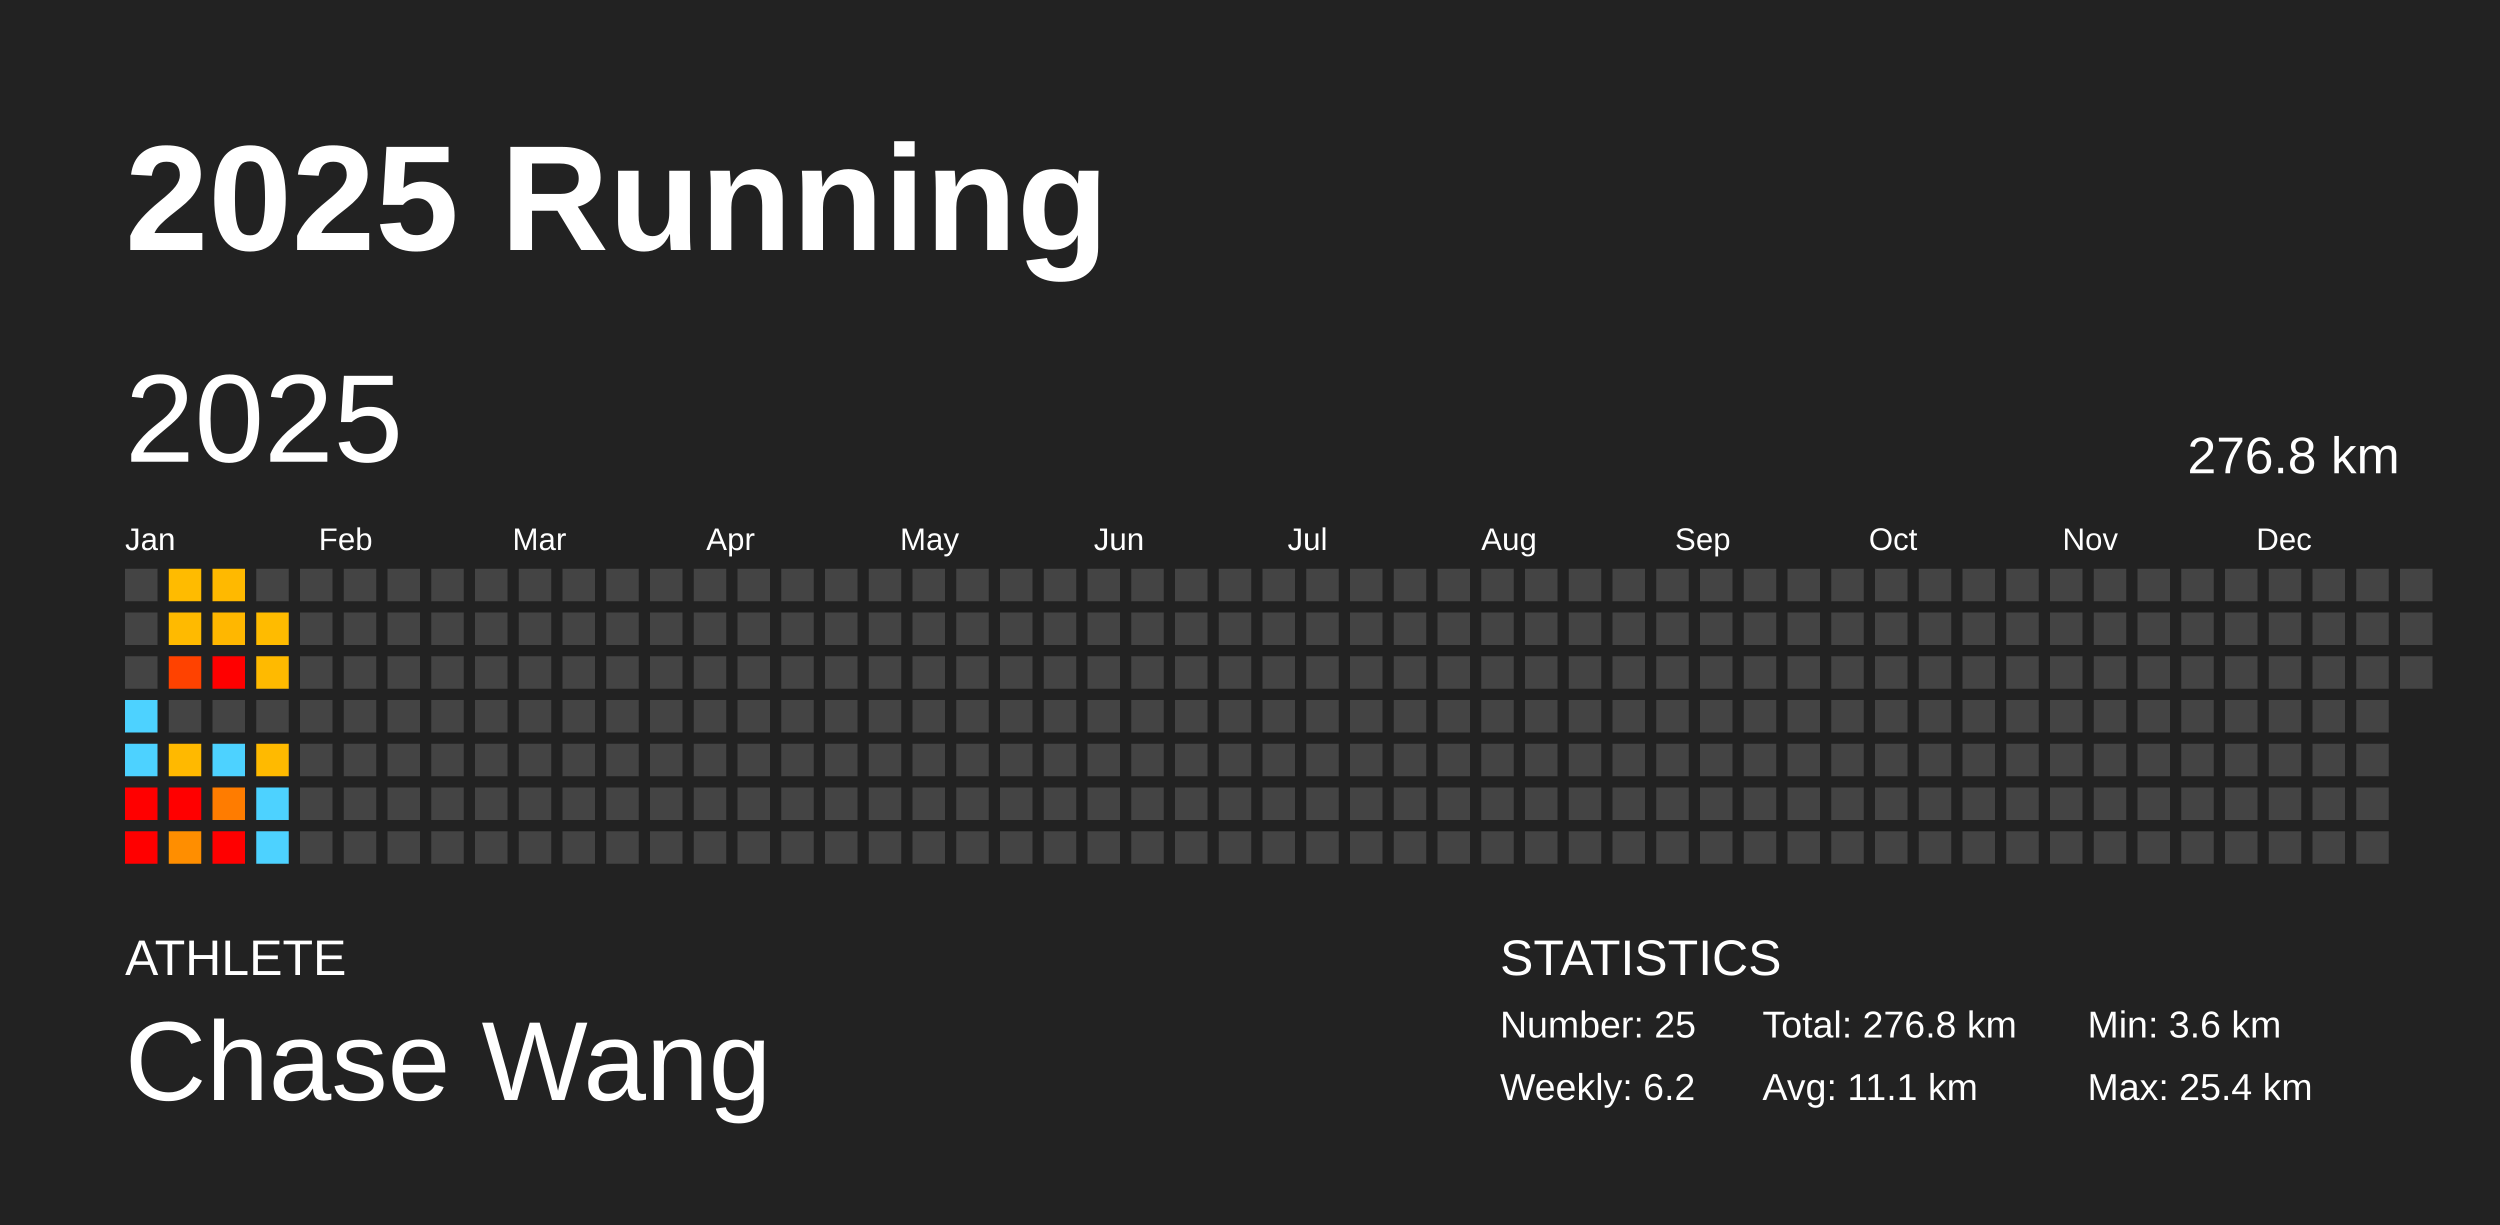
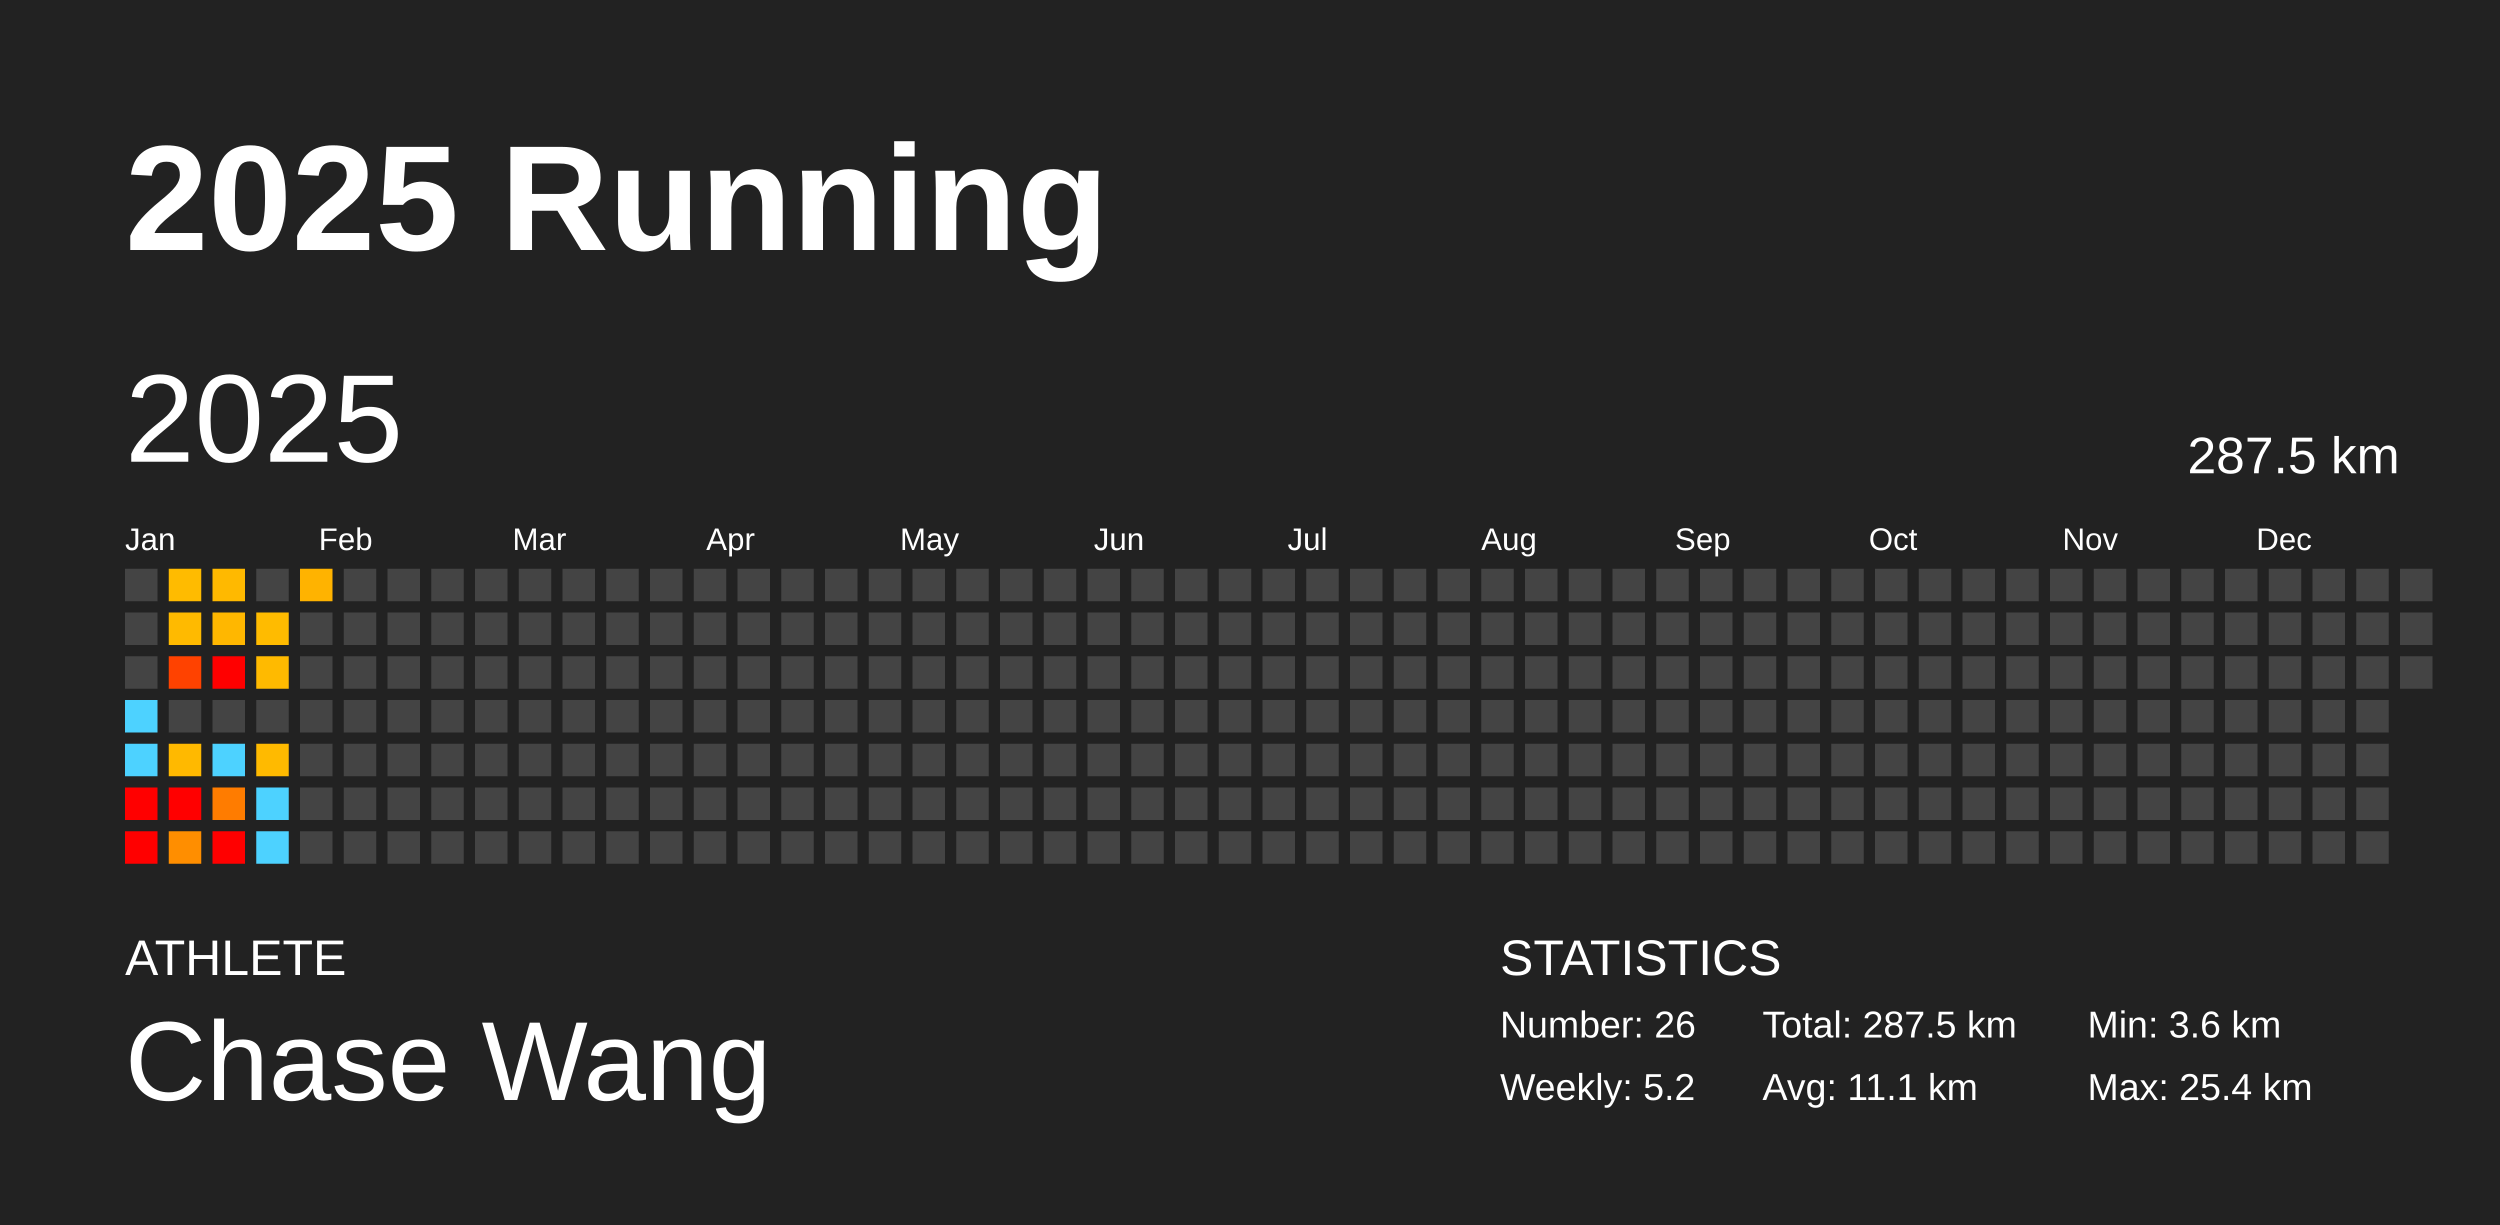
<svg xmlns="http://www.w3.org/2000/svg" baseProfile="full" height="98mm" version="1.1" viewBox="0,0,200,98" width="200mm">
  <defs />
  <rect fill="#222222" height="98" width="200" x="0" y="0" />
  <text fill="#FFFFFF" style="font-size:12px; font-family:Arial; font-weight:bold;" x="10" y="20">2025 Running</text>
  <text fill="#FFFFFF" style="font-size:4px; font-family:Arial" x="10" y="78">ATHLETE</text>
  <text fill="#FFFFFF" style="font-size:9px; font-family:Arial" x="10" y="88">Chase Wang</text>
  <text fill="#FFFFFF" style="font-size:4px; font-family:Arial" x="120" y="78">STATISTICS</text>
-   <text fill="#FFFFFF" style="font-size:3px; font-family:Arial" x="120" y="83">Number: 25</text>
-   <text fill="#FFFFFF" style="font-size:3px; font-family:Arial" x="120" y="88">Weekly: 6.2</text>
-   <text fill="#FFFFFF" style="font-size:3px; font-family:Arial" x="141" y="83">Total: 276.8 km</text>
+   <text fill="#FFFFFF" style="font-size:3px; font-family:Arial" x="120" y="83">Number: 26</text>
+   <text fill="#FFFFFF" style="font-size:3px; font-family:Arial" x="120" y="88">Weekly: 5.2</text>
+   <text fill="#FFFFFF" style="font-size:3px; font-family:Arial" x="141" y="83">Total: 287.5 km</text>
  <text fill="#FFFFFF" style="font-size:3px; font-family:Arial" x="141" y="88">Avg: 11.1 km</text>
  <text fill="#FFFFFF" style="font-size:3px; font-family:Arial" x="167" y="83">Min: 3.6 km</text>
  <text fill="#FFFFFF" style="font-size:3px; font-family:Arial" x="167" y="88">Max: 25.4 km</text>
  <text dominant-baseline="hanging" fill="#FFFFFF" style="font-size:10.0px; font-family:Arial;" x="10" y="30">2025</text>
-   <text dominant-baseline="hanging" fill="#FFFFFF" style="font-size:4.125px; font-family:Arial;" x="175" y="35">276.8 km</text>
+   <text dominant-baseline="hanging" fill="#FFFFFF" style="font-size:4.125px; font-family:Arial;" x="175" y="35">287.5 km</text>
  <text fill="#FFFFFF" style="font-size:2.5px; font-family:Arial" x="10.0" y="44">Jan</text>
  <text fill="#FFFFFF" style="font-size:2.5px; font-family:Arial" x="25.5" y="44">Feb</text>
  <text fill="#FFFFFF" style="font-size:2.5px; font-family:Arial" x="41.0" y="44">Mar</text>
  <text fill="#FFFFFF" style="font-size:2.5px; font-family:Arial" x="56.5" y="44">Apr</text>
  <text fill="#FFFFFF" style="font-size:2.5px; font-family:Arial" x="72.0" y="44">May</text>
  <text fill="#FFFFFF" style="font-size:2.5px; font-family:Arial" x="87.5" y="44">Jun</text>
  <text fill="#FFFFFF" style="font-size:2.5px; font-family:Arial" x="103.0" y="44">Jul</text>
  <text fill="#FFFFFF" style="font-size:2.5px; font-family:Arial" x="118.5" y="44">Aug</text>
  <text fill="#FFFFFF" style="font-size:2.5px; font-family:Arial" x="134.0" y="44">Sep</text>
  <text fill="#FFFFFF" style="font-size:2.5px; font-family:Arial" x="149.5" y="44">Oct</text>
  <text fill="#FFFFFF" style="font-size:2.5px; font-family:Arial" x="165.0" y="44">Nov</text>
  <text fill="#FFFFFF" style="font-size:2.5px; font-family:Arial" x="180.5" y="44">Dec</text>
  <rect fill="#444444" height="2.6" width="2.6" x="10.0" y="45.5" />
  <rect fill="#444444" height="2.6" width="2.6" x="10.0" y="49.0" />
  <rect fill="#444444" height="2.6" width="2.6" x="10.0" y="52.5" />
  <rect fill="#4dd2ff" height="2.6" width="2.6" x="10.0" y="56.0" />
  <rect fill="#4dd2ff" height="2.6" width="2.6" x="10.0" y="59.5" />
  <rect fill="red" height="2.6" width="2.6" x="10.0" y="63.0" />
  <rect fill="red" height="2.6" width="2.6" x="10.0" y="66.5" />
  <rect fill="#ffbb00" height="2.6" width="2.6" x="13.5" y="45.5" />
  <rect fill="#ffba00" height="2.6" width="2.6" x="13.5" y="49.0" />
  <rect fill="#ff4200" height="2.6" width="2.6" x="13.5" y="52.5" />
  <rect fill="#444444" height="2.6" width="2.6" x="13.5" y="56.0" />
  <rect fill="#ffb900" height="2.6" width="2.6" x="13.5" y="59.5" />
  <rect fill="red" height="2.6" width="2.6" x="13.5" y="63.0" />
  <rect fill="#ff8e00" height="2.6" width="2.6" x="13.5" y="66.5" />
  <rect fill="#ffb900" height="2.6" width="2.6" x="17.0" y="45.5" />
  <rect fill="#ffb700" height="2.6" width="2.6" x="17.0" y="49.0" />
  <rect fill="red" height="2.6" width="2.6" x="17.0" y="52.5" />
  <rect fill="#444444" height="2.6" width="2.6" x="17.0" y="56.0" />
  <rect fill="#4dd2ff" height="2.6" width="2.6" x="17.0" y="59.5" />
  <rect fill="#ff7c00" height="2.6" width="2.6" x="17.0" y="63.0" />
  <rect fill="red" height="2.6" width="2.6" x="17.0" y="66.5" />
  <rect fill="#444444" height="2.6" width="2.6" x="20.5" y="45.5" />
  <rect fill="#ffbb00" height="2.6" width="2.6" x="20.5" y="49.0" />
  <rect fill="#ffba00" height="2.6" width="2.6" x="20.5" y="52.5" />
  <rect fill="#444444" height="2.6" width="2.6" x="20.5" y="56.0" />
  <rect fill="#ffba00" height="2.6" width="2.6" x="20.5" y="59.5" />
  <rect fill="#4dd2ff" height="2.6" width="2.6" x="20.5" y="63.0" />
  <rect fill="#4dd2ff" height="2.6" width="2.6" x="20.5" y="66.5" />
-   <rect fill="#444444" height="2.6" width="2.6" x="24.0" y="45.5" />
+   <rect fill="#ffb300" height="2.6" width="2.6" x="24.0" y="45.5" />
  <rect fill="#444444" height="2.6" width="2.6" x="24.0" y="49.0" />
  <rect fill="#444444" height="2.6" width="2.6" x="24.0" y="52.5" />
  <rect fill="#444444" height="2.6" width="2.6" x="24.0" y="56.0" />
  <rect fill="#444444" height="2.6" width="2.6" x="24.0" y="59.5" />
  <rect fill="#444444" height="2.6" width="2.6" x="24.0" y="63.0" />
  <rect fill="#444444" height="2.6" width="2.6" x="24.0" y="66.5" />
  <rect fill="#444444" height="2.6" width="2.6" x="27.5" y="45.5" />
  <rect fill="#444444" height="2.6" width="2.6" x="27.5" y="49.0" />
  <rect fill="#444444" height="2.6" width="2.6" x="27.5" y="52.5" />
  <rect fill="#444444" height="2.6" width="2.6" x="27.5" y="56.0" />
  <rect fill="#444444" height="2.6" width="2.6" x="27.5" y="59.5" />
  <rect fill="#444444" height="2.6" width="2.6" x="27.5" y="63.0" />
  <rect fill="#444444" height="2.6" width="2.6" x="27.5" y="66.5" />
  <rect fill="#444444" height="2.6" width="2.6" x="31.0" y="45.5" />
  <rect fill="#444444" height="2.6" width="2.6" x="31.0" y="49.0" />
  <rect fill="#444444" height="2.6" width="2.6" x="31.0" y="52.5" />
  <rect fill="#444444" height="2.6" width="2.6" x="31.0" y="56.0" />
  <rect fill="#444444" height="2.6" width="2.6" x="31.0" y="59.5" />
  <rect fill="#444444" height="2.6" width="2.6" x="31.0" y="63.0" />
  <rect fill="#444444" height="2.6" width="2.6" x="31.0" y="66.5" />
  <rect fill="#444444" height="2.6" width="2.6" x="34.5" y="45.5" />
  <rect fill="#444444" height="2.6" width="2.6" x="34.5" y="49.0" />
  <rect fill="#444444" height="2.6" width="2.6" x="34.5" y="52.5" />
  <rect fill="#444444" height="2.6" width="2.6" x="34.5" y="56.0" />
  <rect fill="#444444" height="2.6" width="2.6" x="34.5" y="59.5" />
  <rect fill="#444444" height="2.6" width="2.6" x="34.5" y="63.0" />
  <rect fill="#444444" height="2.6" width="2.6" x="34.5" y="66.5" />
  <rect fill="#444444" height="2.6" width="2.6" x="38.0" y="45.5" />
  <rect fill="#444444" height="2.6" width="2.6" x="38.0" y="49.0" />
  <rect fill="#444444" height="2.6" width="2.6" x="38.0" y="52.5" />
  <rect fill="#444444" height="2.6" width="2.6" x="38.0" y="56.0" />
  <rect fill="#444444" height="2.6" width="2.6" x="38.0" y="59.5" />
  <rect fill="#444444" height="2.6" width="2.6" x="38.0" y="63.0" />
  <rect fill="#444444" height="2.6" width="2.6" x="38.0" y="66.5" />
  <rect fill="#444444" height="2.6" width="2.6" x="41.5" y="45.5" />
  <rect fill="#444444" height="2.6" width="2.6" x="41.5" y="49.0" />
  <rect fill="#444444" height="2.6" width="2.6" x="41.5" y="52.5" />
  <rect fill="#444444" height="2.6" width="2.6" x="41.5" y="56.0" />
  <rect fill="#444444" height="2.6" width="2.6" x="41.5" y="59.5" />
  <rect fill="#444444" height="2.6" width="2.6" x="41.5" y="63.0" />
  <rect fill="#444444" height="2.6" width="2.6" x="41.5" y="66.5" />
  <rect fill="#444444" height="2.6" width="2.6" x="45.0" y="45.5" />
  <rect fill="#444444" height="2.6" width="2.6" x="45.0" y="49.0" />
  <rect fill="#444444" height="2.6" width="2.6" x="45.0" y="52.5" />
  <rect fill="#444444" height="2.6" width="2.6" x="45.0" y="56.0" />
  <rect fill="#444444" height="2.6" width="2.6" x="45.0" y="59.5" />
  <rect fill="#444444" height="2.6" width="2.6" x="45.0" y="63.0" />
  <rect fill="#444444" height="2.6" width="2.6" x="45.0" y="66.5" />
  <rect fill="#444444" height="2.6" width="2.6" x="48.5" y="45.5" />
  <rect fill="#444444" height="2.6" width="2.6" x="48.5" y="49.0" />
  <rect fill="#444444" height="2.6" width="2.6" x="48.5" y="52.5" />
  <rect fill="#444444" height="2.6" width="2.6" x="48.5" y="56.0" />
  <rect fill="#444444" height="2.6" width="2.6" x="48.5" y="59.5" />
  <rect fill="#444444" height="2.6" width="2.6" x="48.5" y="63.0" />
  <rect fill="#444444" height="2.6" width="2.6" x="48.5" y="66.5" />
  <rect fill="#444444" height="2.6" width="2.6" x="52.0" y="45.5" />
  <rect fill="#444444" height="2.6" width="2.6" x="52.0" y="49.0" />
  <rect fill="#444444" height="2.6" width="2.6" x="52.0" y="52.5" />
  <rect fill="#444444" height="2.6" width="2.6" x="52.0" y="56.0" />
  <rect fill="#444444" height="2.6" width="2.6" x="52.0" y="59.5" />
  <rect fill="#444444" height="2.6" width="2.6" x="52.0" y="63.0" />
  <rect fill="#444444" height="2.6" width="2.6" x="52.0" y="66.5" />
  <rect fill="#444444" height="2.6" width="2.6" x="55.5" y="45.5" />
  <rect fill="#444444" height="2.6" width="2.6" x="55.5" y="49.0" />
  <rect fill="#444444" height="2.6" width="2.6" x="55.5" y="52.5" />
  <rect fill="#444444" height="2.6" width="2.6" x="55.5" y="56.0" />
  <rect fill="#444444" height="2.6" width="2.6" x="55.5" y="59.5" />
  <rect fill="#444444" height="2.6" width="2.6" x="55.5" y="63.0" />
  <rect fill="#444444" height="2.6" width="2.6" x="55.5" y="66.5" />
  <rect fill="#444444" height="2.6" width="2.6" x="59.0" y="45.5" />
  <rect fill="#444444" height="2.6" width="2.6" x="59.0" y="49.0" />
  <rect fill="#444444" height="2.6" width="2.6" x="59.0" y="52.5" />
  <rect fill="#444444" height="2.6" width="2.6" x="59.0" y="56.0" />
  <rect fill="#444444" height="2.6" width="2.6" x="59.0" y="59.5" />
  <rect fill="#444444" height="2.6" width="2.6" x="59.0" y="63.0" />
  <rect fill="#444444" height="2.6" width="2.6" x="59.0" y="66.5" />
  <rect fill="#444444" height="2.6" width="2.6" x="62.5" y="45.5" />
  <rect fill="#444444" height="2.6" width="2.6" x="62.5" y="49.0" />
  <rect fill="#444444" height="2.6" width="2.6" x="62.5" y="52.5" />
  <rect fill="#444444" height="2.6" width="2.6" x="62.5" y="56.0" />
  <rect fill="#444444" height="2.6" width="2.6" x="62.5" y="59.5" />
  <rect fill="#444444" height="2.6" width="2.6" x="62.5" y="63.0" />
  <rect fill="#444444" height="2.6" width="2.6" x="62.5" y="66.5" />
  <rect fill="#444444" height="2.6" width="2.6" x="66.0" y="45.5" />
  <rect fill="#444444" height="2.6" width="2.6" x="66.0" y="49.0" />
  <rect fill="#444444" height="2.6" width="2.6" x="66.0" y="52.5" />
  <rect fill="#444444" height="2.6" width="2.6" x="66.0" y="56.0" />
  <rect fill="#444444" height="2.6" width="2.6" x="66.0" y="59.5" />
  <rect fill="#444444" height="2.6" width="2.6" x="66.0" y="63.0" />
  <rect fill="#444444" height="2.6" width="2.6" x="66.0" y="66.5" />
  <rect fill="#444444" height="2.6" width="2.6" x="69.5" y="45.5" />
  <rect fill="#444444" height="2.6" width="2.6" x="69.5" y="49.0" />
  <rect fill="#444444" height="2.6" width="2.6" x="69.5" y="52.5" />
  <rect fill="#444444" height="2.6" width="2.6" x="69.5" y="56.0" />
  <rect fill="#444444" height="2.6" width="2.6" x="69.5" y="59.5" />
  <rect fill="#444444" height="2.6" width="2.6" x="69.5" y="63.0" />
  <rect fill="#444444" height="2.6" width="2.6" x="69.5" y="66.5" />
  <rect fill="#444444" height="2.6" width="2.6" x="73.0" y="45.5" />
  <rect fill="#444444" height="2.6" width="2.6" x="73.0" y="49.0" />
  <rect fill="#444444" height="2.6" width="2.6" x="73.0" y="52.5" />
  <rect fill="#444444" height="2.6" width="2.6" x="73.0" y="56.0" />
  <rect fill="#444444" height="2.6" width="2.6" x="73.0" y="59.5" />
  <rect fill="#444444" height="2.6" width="2.6" x="73.0" y="63.0" />
  <rect fill="#444444" height="2.6" width="2.6" x="73.0" y="66.5" />
  <rect fill="#444444" height="2.6" width="2.6" x="76.5" y="45.5" />
  <rect fill="#444444" height="2.6" width="2.6" x="76.5" y="49.0" />
  <rect fill="#444444" height="2.6" width="2.6" x="76.5" y="52.5" />
  <rect fill="#444444" height="2.6" width="2.6" x="76.5" y="56.0" />
  <rect fill="#444444" height="2.6" width="2.6" x="76.5" y="59.5" />
  <rect fill="#444444" height="2.6" width="2.6" x="76.5" y="63.0" />
  <rect fill="#444444" height="2.6" width="2.6" x="76.5" y="66.5" />
  <rect fill="#444444" height="2.6" width="2.6" x="80.0" y="45.5" />
  <rect fill="#444444" height="2.6" width="2.6" x="80.0" y="49.0" />
  <rect fill="#444444" height="2.6" width="2.6" x="80.0" y="52.5" />
  <rect fill="#444444" height="2.6" width="2.6" x="80.0" y="56.0" />
  <rect fill="#444444" height="2.6" width="2.6" x="80.0" y="59.5" />
  <rect fill="#444444" height="2.6" width="2.6" x="80.0" y="63.0" />
  <rect fill="#444444" height="2.6" width="2.6" x="80.0" y="66.5" />
  <rect fill="#444444" height="2.6" width="2.6" x="83.5" y="45.5" />
  <rect fill="#444444" height="2.6" width="2.6" x="83.5" y="49.0" />
  <rect fill="#444444" height="2.6" width="2.6" x="83.5" y="52.5" />
  <rect fill="#444444" height="2.6" width="2.6" x="83.5" y="56.0" />
  <rect fill="#444444" height="2.6" width="2.6" x="83.5" y="59.5" />
  <rect fill="#444444" height="2.6" width="2.6" x="83.5" y="63.0" />
  <rect fill="#444444" height="2.6" width="2.6" x="83.5" y="66.5" />
  <rect fill="#444444" height="2.6" width="2.6" x="87.0" y="45.5" />
  <rect fill="#444444" height="2.6" width="2.6" x="87.0" y="49.0" />
  <rect fill="#444444" height="2.6" width="2.6" x="87.0" y="52.5" />
  <rect fill="#444444" height="2.6" width="2.6" x="87.0" y="56.0" />
  <rect fill="#444444" height="2.6" width="2.6" x="87.0" y="59.5" />
  <rect fill="#444444" height="2.6" width="2.6" x="87.0" y="63.0" />
  <rect fill="#444444" height="2.6" width="2.6" x="87.0" y="66.5" />
  <rect fill="#444444" height="2.6" width="2.6" x="90.5" y="45.5" />
  <rect fill="#444444" height="2.6" width="2.6" x="90.5" y="49.0" />
  <rect fill="#444444" height="2.6" width="2.6" x="90.5" y="52.5" />
  <rect fill="#444444" height="2.6" width="2.6" x="90.5" y="56.0" />
  <rect fill="#444444" height="2.6" width="2.6" x="90.5" y="59.5" />
  <rect fill="#444444" height="2.6" width="2.6" x="90.5" y="63.0" />
  <rect fill="#444444" height="2.6" width="2.6" x="90.5" y="66.5" />
  <rect fill="#444444" height="2.6" width="2.6" x="94.0" y="45.5" />
  <rect fill="#444444" height="2.6" width="2.6" x="94.0" y="49.0" />
  <rect fill="#444444" height="2.6" width="2.6" x="94.0" y="52.5" />
  <rect fill="#444444" height="2.6" width="2.6" x="94.0" y="56.0" />
  <rect fill="#444444" height="2.6" width="2.6" x="94.0" y="59.5" />
  <rect fill="#444444" height="2.6" width="2.6" x="94.0" y="63.0" />
  <rect fill="#444444" height="2.6" width="2.6" x="94.0" y="66.5" />
  <rect fill="#444444" height="2.6" width="2.6" x="97.5" y="45.5" />
  <rect fill="#444444" height="2.6" width="2.6" x="97.5" y="49.0" />
  <rect fill="#444444" height="2.6" width="2.6" x="97.5" y="52.5" />
  <rect fill="#444444" height="2.6" width="2.6" x="97.5" y="56.0" />
  <rect fill="#444444" height="2.6" width="2.6" x="97.5" y="59.5" />
  <rect fill="#444444" height="2.6" width="2.6" x="97.5" y="63.0" />
  <rect fill="#444444" height="2.6" width="2.6" x="97.5" y="66.5" />
  <rect fill="#444444" height="2.6" width="2.6" x="101.0" y="45.5" />
  <rect fill="#444444" height="2.6" width="2.6" x="101.0" y="49.0" />
  <rect fill="#444444" height="2.6" width="2.6" x="101.0" y="52.5" />
  <rect fill="#444444" height="2.6" width="2.6" x="101.0" y="56.0" />
  <rect fill="#444444" height="2.6" width="2.6" x="101.0" y="59.5" />
  <rect fill="#444444" height="2.6" width="2.6" x="101.0" y="63.0" />
  <rect fill="#444444" height="2.6" width="2.6" x="101.0" y="66.5" />
  <rect fill="#444444" height="2.6" width="2.6" x="104.5" y="45.5" />
  <rect fill="#444444" height="2.6" width="2.6" x="104.5" y="49.0" />
  <rect fill="#444444" height="2.6" width="2.6" x="104.5" y="52.5" />
  <rect fill="#444444" height="2.6" width="2.6" x="104.5" y="56.0" />
  <rect fill="#444444" height="2.6" width="2.6" x="104.5" y="59.5" />
  <rect fill="#444444" height="2.6" width="2.6" x="104.5" y="63.0" />
  <rect fill="#444444" height="2.6" width="2.6" x="104.5" y="66.5" />
  <rect fill="#444444" height="2.6" width="2.6" x="108.0" y="45.5" />
  <rect fill="#444444" height="2.6" width="2.6" x="108.0" y="49.0" />
  <rect fill="#444444" height="2.6" width="2.6" x="108.0" y="52.5" />
  <rect fill="#444444" height="2.6" width="2.6" x="108.0" y="56.0" />
  <rect fill="#444444" height="2.6" width="2.6" x="108.0" y="59.5" />
  <rect fill="#444444" height="2.6" width="2.6" x="108.0" y="63.0" />
  <rect fill="#444444" height="2.6" width="2.6" x="108.0" y="66.5" />
  <rect fill="#444444" height="2.6" width="2.6" x="111.5" y="45.5" />
  <rect fill="#444444" height="2.6" width="2.6" x="111.5" y="49.0" />
  <rect fill="#444444" height="2.6" width="2.6" x="111.5" y="52.5" />
  <rect fill="#444444" height="2.6" width="2.6" x="111.5" y="56.0" />
  <rect fill="#444444" height="2.6" width="2.6" x="111.5" y="59.5" />
  <rect fill="#444444" height="2.6" width="2.6" x="111.5" y="63.0" />
  <rect fill="#444444" height="2.6" width="2.6" x="111.5" y="66.5" />
  <rect fill="#444444" height="2.6" width="2.6" x="115.0" y="45.5" />
  <rect fill="#444444" height="2.6" width="2.6" x="115.0" y="49.0" />
  <rect fill="#444444" height="2.6" width="2.6" x="115.0" y="52.5" />
  <rect fill="#444444" height="2.6" width="2.6" x="115.0" y="56.0" />
  <rect fill="#444444" height="2.6" width="2.6" x="115.0" y="59.5" />
  <rect fill="#444444" height="2.6" width="2.6" x="115.0" y="63.0" />
  <rect fill="#444444" height="2.6" width="2.6" x="115.0" y="66.5" />
  <rect fill="#444444" height="2.6" width="2.6" x="118.5" y="45.5" />
  <rect fill="#444444" height="2.6" width="2.6" x="118.5" y="49.0" />
  <rect fill="#444444" height="2.6" width="2.6" x="118.5" y="52.5" />
  <rect fill="#444444" height="2.6" width="2.6" x="118.5" y="56.0" />
  <rect fill="#444444" height="2.6" width="2.6" x="118.5" y="59.5" />
  <rect fill="#444444" height="2.6" width="2.6" x="118.5" y="63.0" />
  <rect fill="#444444" height="2.6" width="2.6" x="118.5" y="66.5" />
  <rect fill="#444444" height="2.6" width="2.6" x="122.0" y="45.5" />
  <rect fill="#444444" height="2.6" width="2.6" x="122.0" y="49.0" />
  <rect fill="#444444" height="2.6" width="2.6" x="122.0" y="52.5" />
  <rect fill="#444444" height="2.6" width="2.6" x="122.0" y="56.0" />
  <rect fill="#444444" height="2.6" width="2.6" x="122.0" y="59.5" />
  <rect fill="#444444" height="2.6" width="2.6" x="122.0" y="63.0" />
  <rect fill="#444444" height="2.6" width="2.6" x="122.0" y="66.5" />
  <rect fill="#444444" height="2.6" width="2.6" x="125.5" y="45.5" />
  <rect fill="#444444" height="2.6" width="2.6" x="125.5" y="49.0" />
  <rect fill="#444444" height="2.6" width="2.6" x="125.5" y="52.5" />
  <rect fill="#444444" height="2.6" width="2.6" x="125.5" y="56.0" />
  <rect fill="#444444" height="2.6" width="2.6" x="125.5" y="59.5" />
  <rect fill="#444444" height="2.6" width="2.6" x="125.5" y="63.0" />
  <rect fill="#444444" height="2.6" width="2.6" x="125.5" y="66.5" />
  <rect fill="#444444" height="2.6" width="2.6" x="129.0" y="45.5" />
  <rect fill="#444444" height="2.6" width="2.6" x="129.0" y="49.0" />
  <rect fill="#444444" height="2.6" width="2.6" x="129.0" y="52.5" />
  <rect fill="#444444" height="2.6" width="2.6" x="129.0" y="56.0" />
  <rect fill="#444444" height="2.6" width="2.6" x="129.0" y="59.5" />
  <rect fill="#444444" height="2.6" width="2.6" x="129.0" y="63.0" />
  <rect fill="#444444" height="2.6" width="2.6" x="129.0" y="66.5" />
  <rect fill="#444444" height="2.6" width="2.6" x="132.5" y="45.5" />
  <rect fill="#444444" height="2.6" width="2.6" x="132.5" y="49.0" />
  <rect fill="#444444" height="2.6" width="2.6" x="132.5" y="52.5" />
  <rect fill="#444444" height="2.6" width="2.6" x="132.5" y="56.0" />
  <rect fill="#444444" height="2.6" width="2.6" x="132.5" y="59.5" />
  <rect fill="#444444" height="2.6" width="2.6" x="132.5" y="63.0" />
  <rect fill="#444444" height="2.6" width="2.6" x="132.5" y="66.5" />
  <rect fill="#444444" height="2.6" width="2.6" x="136.0" y="45.5" />
  <rect fill="#444444" height="2.6" width="2.6" x="136.0" y="49.0" />
  <rect fill="#444444" height="2.6" width="2.6" x="136.0" y="52.5" />
  <rect fill="#444444" height="2.6" width="2.6" x="136.0" y="56.0" />
  <rect fill="#444444" height="2.6" width="2.6" x="136.0" y="59.5" />
  <rect fill="#444444" height="2.6" width="2.6" x="136.0" y="63.0" />
  <rect fill="#444444" height="2.6" width="2.6" x="136.0" y="66.5" />
  <rect fill="#444444" height="2.6" width="2.6" x="139.5" y="45.5" />
  <rect fill="#444444" height="2.6" width="2.6" x="139.5" y="49.0" />
  <rect fill="#444444" height="2.6" width="2.6" x="139.5" y="52.5" />
  <rect fill="#444444" height="2.6" width="2.6" x="139.5" y="56.0" />
  <rect fill="#444444" height="2.6" width="2.6" x="139.5" y="59.5" />
  <rect fill="#444444" height="2.6" width="2.6" x="139.5" y="63.0" />
  <rect fill="#444444" height="2.6" width="2.6" x="139.5" y="66.5" />
  <rect fill="#444444" height="2.6" width="2.6" x="143.0" y="45.5" />
  <rect fill="#444444" height="2.6" width="2.6" x="143.0" y="49.0" />
  <rect fill="#444444" height="2.6" width="2.6" x="143.0" y="52.5" />
  <rect fill="#444444" height="2.6" width="2.6" x="143.0" y="56.0" />
  <rect fill="#444444" height="2.6" width="2.6" x="143.0" y="59.5" />
  <rect fill="#444444" height="2.6" width="2.6" x="143.0" y="63.0" />
  <rect fill="#444444" height="2.6" width="2.6" x="143.0" y="66.5" />
  <rect fill="#444444" height="2.6" width="2.6" x="146.5" y="45.5" />
  <rect fill="#444444" height="2.6" width="2.6" x="146.5" y="49.0" />
  <rect fill="#444444" height="2.6" width="2.6" x="146.5" y="52.5" />
  <rect fill="#444444" height="2.6" width="2.6" x="146.5" y="56.0" />
  <rect fill="#444444" height="2.6" width="2.6" x="146.5" y="59.5" />
  <rect fill="#444444" height="2.6" width="2.6" x="146.5" y="63.0" />
  <rect fill="#444444" height="2.6" width="2.6" x="146.5" y="66.5" />
  <rect fill="#444444" height="2.6" width="2.6" x="150.0" y="45.5" />
  <rect fill="#444444" height="2.6" width="2.6" x="150.0" y="49.0" />
  <rect fill="#444444" height="2.6" width="2.6" x="150.0" y="52.5" />
  <rect fill="#444444" height="2.6" width="2.6" x="150.0" y="56.0" />
  <rect fill="#444444" height="2.6" width="2.6" x="150.0" y="59.5" />
  <rect fill="#444444" height="2.6" width="2.6" x="150.0" y="63.0" />
  <rect fill="#444444" height="2.6" width="2.6" x="150.0" y="66.5" />
  <rect fill="#444444" height="2.6" width="2.6" x="153.5" y="45.5" />
  <rect fill="#444444" height="2.6" width="2.6" x="153.5" y="49.0" />
  <rect fill="#444444" height="2.6" width="2.6" x="153.5" y="52.5" />
  <rect fill="#444444" height="2.6" width="2.6" x="153.5" y="56.0" />
  <rect fill="#444444" height="2.6" width="2.6" x="153.5" y="59.5" />
  <rect fill="#444444" height="2.6" width="2.6" x="153.5" y="63.0" />
  <rect fill="#444444" height="2.6" width="2.6" x="153.5" y="66.5" />
  <rect fill="#444444" height="2.6" width="2.6" x="157.0" y="45.5" />
  <rect fill="#444444" height="2.6" width="2.6" x="157.0" y="49.0" />
  <rect fill="#444444" height="2.6" width="2.6" x="157.0" y="52.5" />
  <rect fill="#444444" height="2.6" width="2.6" x="157.0" y="56.0" />
  <rect fill="#444444" height="2.6" width="2.6" x="157.0" y="59.5" />
  <rect fill="#444444" height="2.6" width="2.6" x="157.0" y="63.0" />
  <rect fill="#444444" height="2.6" width="2.6" x="157.0" y="66.5" />
  <rect fill="#444444" height="2.6" width="2.6" x="160.5" y="45.5" />
  <rect fill="#444444" height="2.6" width="2.6" x="160.5" y="49.0" />
  <rect fill="#444444" height="2.6" width="2.6" x="160.5" y="52.5" />
  <rect fill="#444444" height="2.6" width="2.6" x="160.5" y="56.0" />
  <rect fill="#444444" height="2.6" width="2.6" x="160.5" y="59.5" />
  <rect fill="#444444" height="2.6" width="2.6" x="160.5" y="63.0" />
  <rect fill="#444444" height="2.6" width="2.6" x="160.5" y="66.5" />
  <rect fill="#444444" height="2.6" width="2.6" x="164.0" y="45.5" />
  <rect fill="#444444" height="2.6" width="2.6" x="164.0" y="49.0" />
  <rect fill="#444444" height="2.6" width="2.6" x="164.0" y="52.5" />
  <rect fill="#444444" height="2.6" width="2.6" x="164.0" y="56.0" />
  <rect fill="#444444" height="2.6" width="2.6" x="164.0" y="59.5" />
  <rect fill="#444444" height="2.6" width="2.6" x="164.0" y="63.0" />
  <rect fill="#444444" height="2.6" width="2.6" x="164.0" y="66.5" />
  <rect fill="#444444" height="2.6" width="2.6" x="167.5" y="45.5" />
  <rect fill="#444444" height="2.6" width="2.6" x="167.5" y="49.0" />
  <rect fill="#444444" height="2.6" width="2.6" x="167.5" y="52.5" />
  <rect fill="#444444" height="2.6" width="2.6" x="167.5" y="56.0" />
  <rect fill="#444444" height="2.6" width="2.6" x="167.5" y="59.5" />
  <rect fill="#444444" height="2.6" width="2.6" x="167.5" y="63.0" />
  <rect fill="#444444" height="2.6" width="2.6" x="167.5" y="66.5" />
  <rect fill="#444444" height="2.6" width="2.6" x="171.0" y="45.5" />
  <rect fill="#444444" height="2.6" width="2.6" x="171.0" y="49.0" />
  <rect fill="#444444" height="2.6" width="2.6" x="171.0" y="52.5" />
  <rect fill="#444444" height="2.6" width="2.6" x="171.0" y="56.0" />
  <rect fill="#444444" height="2.6" width="2.6" x="171.0" y="59.5" />
  <rect fill="#444444" height="2.6" width="2.6" x="171.0" y="63.0" />
  <rect fill="#444444" height="2.6" width="2.6" x="171.0" y="66.5" />
  <rect fill="#444444" height="2.6" width="2.6" x="174.5" y="45.5" />
  <rect fill="#444444" height="2.6" width="2.6" x="174.5" y="49.0" />
  <rect fill="#444444" height="2.6" width="2.6" x="174.5" y="52.5" />
  <rect fill="#444444" height="2.6" width="2.6" x="174.5" y="56.0" />
  <rect fill="#444444" height="2.6" width="2.6" x="174.5" y="59.5" />
  <rect fill="#444444" height="2.6" width="2.6" x="174.5" y="63.0" />
  <rect fill="#444444" height="2.6" width="2.6" x="174.5" y="66.5" />
  <rect fill="#444444" height="2.6" width="2.6" x="178.0" y="45.5" />
  <rect fill="#444444" height="2.6" width="2.6" x="178.0" y="49.0" />
  <rect fill="#444444" height="2.6" width="2.6" x="178.0" y="52.5" />
  <rect fill="#444444" height="2.6" width="2.6" x="178.0" y="56.0" />
  <rect fill="#444444" height="2.6" width="2.6" x="178.0" y="59.5" />
  <rect fill="#444444" height="2.6" width="2.6" x="178.0" y="63.0" />
  <rect fill="#444444" height="2.6" width="2.6" x="178.0" y="66.5" />
  <rect fill="#444444" height="2.6" width="2.6" x="181.5" y="45.5" />
  <rect fill="#444444" height="2.6" width="2.6" x="181.5" y="49.0" />
  <rect fill="#444444" height="2.6" width="2.6" x="181.5" y="52.5" />
  <rect fill="#444444" height="2.6" width="2.6" x="181.5" y="56.0" />
  <rect fill="#444444" height="2.6" width="2.6" x="181.5" y="59.5" />
  <rect fill="#444444" height="2.6" width="2.6" x="181.5" y="63.0" />
  <rect fill="#444444" height="2.6" width="2.6" x="181.5" y="66.5" />
  <rect fill="#444444" height="2.6" width="2.6" x="185.0" y="45.5" />
  <rect fill="#444444" height="2.6" width="2.6" x="185.0" y="49.0" />
  <rect fill="#444444" height="2.6" width="2.6" x="185.0" y="52.5" />
  <rect fill="#444444" height="2.6" width="2.6" x="185.0" y="56.0" />
  <rect fill="#444444" height="2.6" width="2.6" x="185.0" y="59.5" />
  <rect fill="#444444" height="2.6" width="2.6" x="185.0" y="63.0" />
  <rect fill="#444444" height="2.6" width="2.6" x="185.0" y="66.5" />
  <rect fill="#444444" height="2.6" width="2.6" x="188.5" y="45.5" />
  <rect fill="#444444" height="2.6" width="2.6" x="188.5" y="49.0" />
  <rect fill="#444444" height="2.6" width="2.6" x="188.5" y="52.5" />
  <rect fill="#444444" height="2.6" width="2.6" x="188.5" y="56.0" />
  <rect fill="#444444" height="2.6" width="2.6" x="188.5" y="59.5" />
  <rect fill="#444444" height="2.6" width="2.6" x="188.5" y="63.0" />
  <rect fill="#444444" height="2.6" width="2.6" x="188.5" y="66.5" />
  <rect fill="#444444" height="2.6" width="2.6" x="192.0" y="45.5" />
  <rect fill="#444444" height="2.6" width="2.6" x="192.0" y="49.0" />
  <rect fill="#444444" height="2.6" width="2.6" x="192.0" y="52.5" />
</svg>
